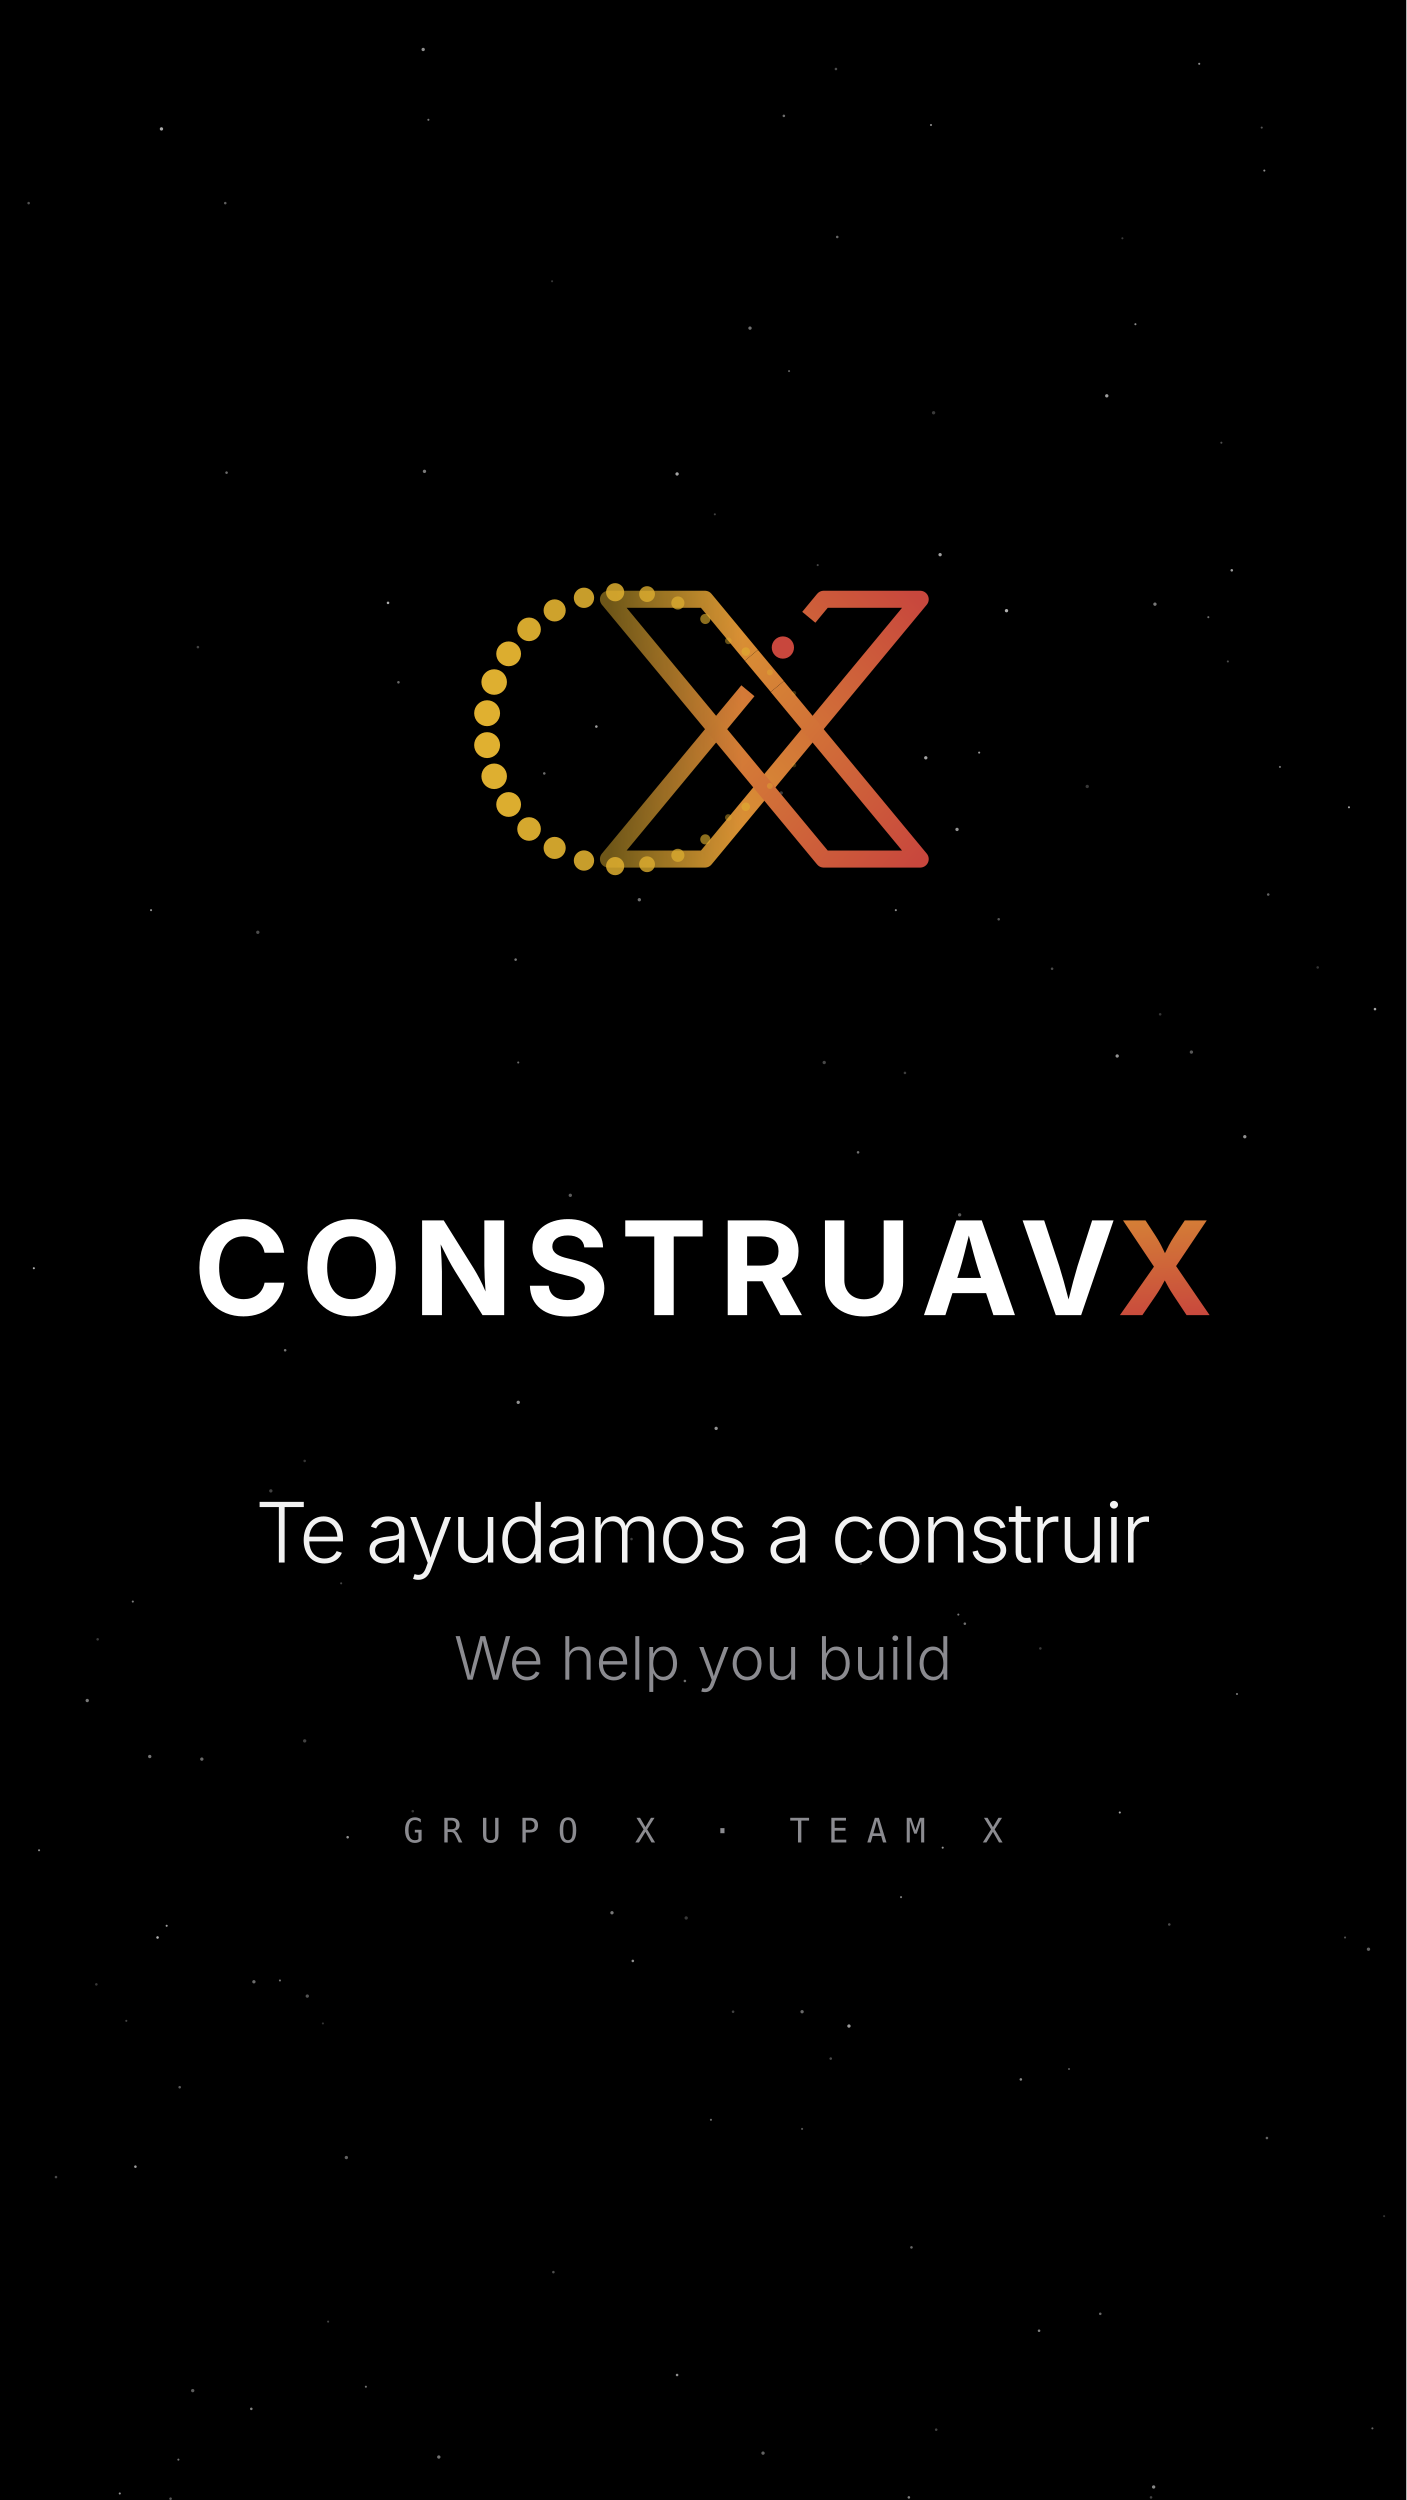
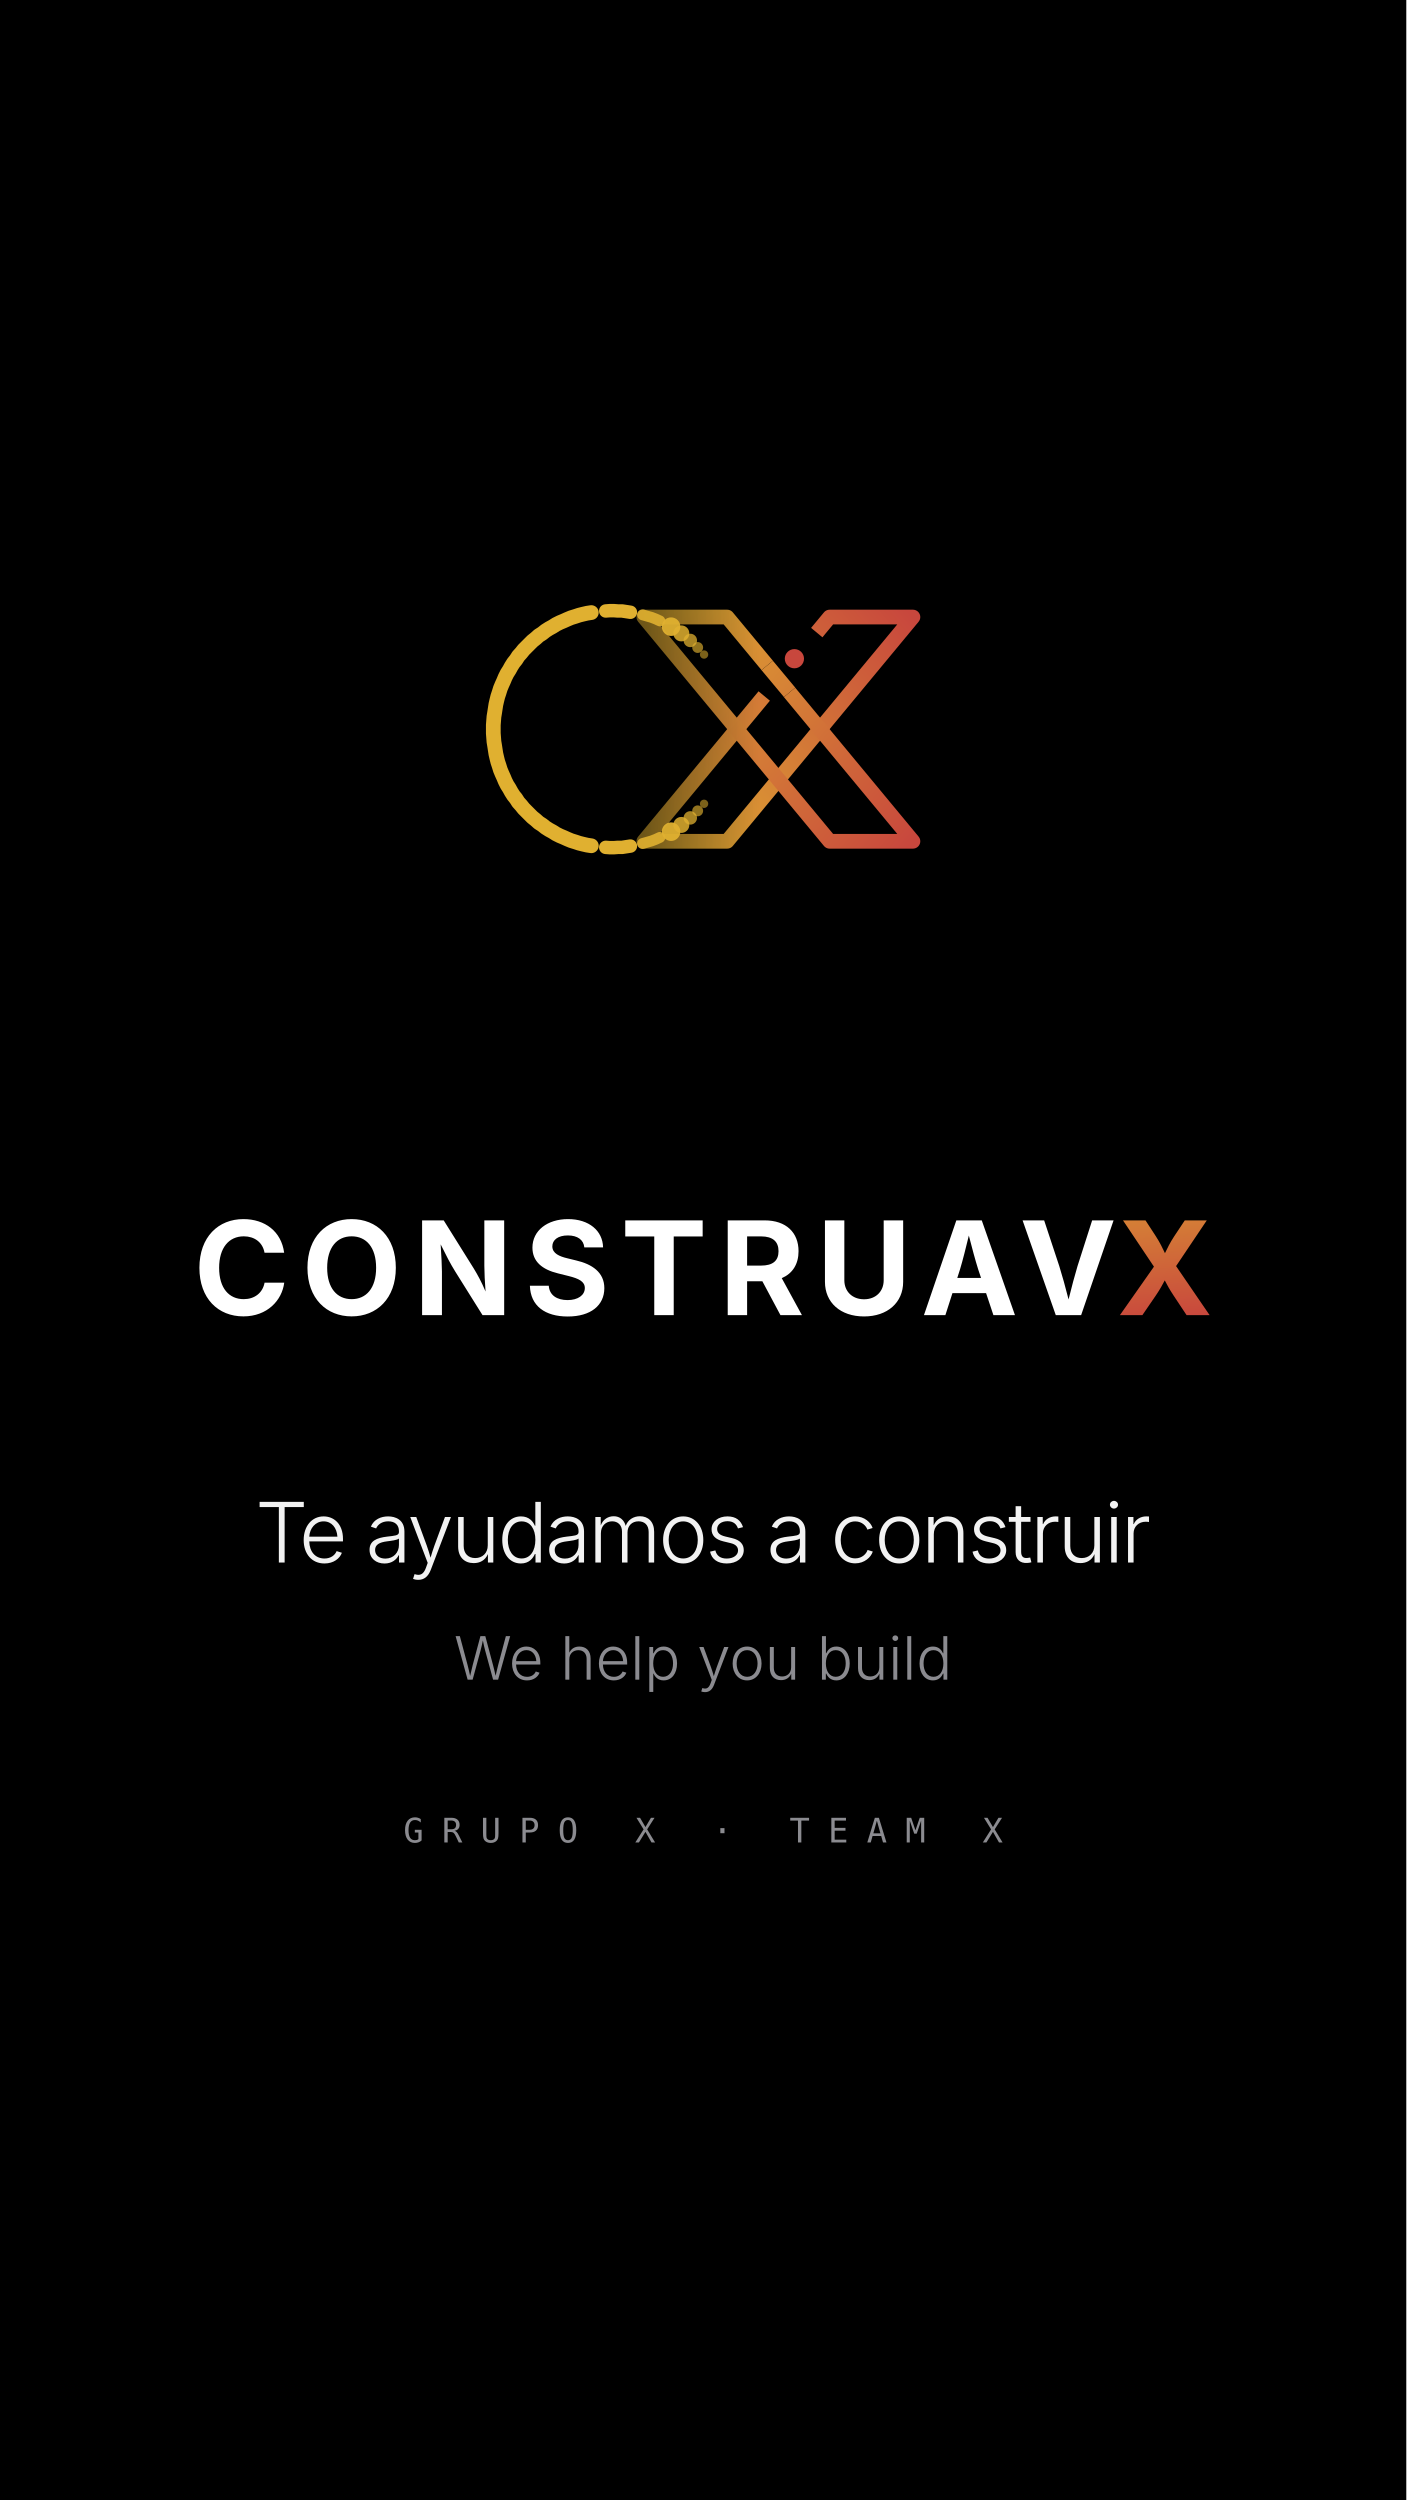
<svg xmlns="http://www.w3.org/2000/svg" viewBox="0 0 1080 1920">
  <rect width="1080" height="1920" fill="#000" />
-   <circle cx="115" cy="1349" r="1.3" fill="#fff" opacity="0.46" />
-   <circle cx="267" cy="1411" r="1" fill="#fff" opacity="0.57" />
-   <circle cx="711" cy="582" r="1.3" fill="#fff" opacity="0.64" />
-   <circle cx="425" cy="1745" r="1" fill="#fff" opacity="0.31" />
-   <circle cx="974" cy="687" r="1" fill="#fff" opacity="0.38" />
-   <circle cx="683" cy="991" r="0.8" fill="#fff" opacity="0.48" />
-   <circle cx="717" cy="317" r="1.3" fill="#fff" opacity="0.23" />
-   <circle cx="642" cy="53" r="1" fill="#fff" opacity="0.30" />
-   <circle cx="1056" cy="775" r="1" fill="#fff" opacity="0.65" />
-   <circle cx="102" cy="1230" r="0.8" fill="#fff" opacity="0.49" />
-   <circle cx="688" cy="699" r="0.8" fill="#fff" opacity="0.57" />
-   <circle cx="526" cy="1291" r="1" fill="#fff" opacity="0.43" />
-   <circle cx="236" cy="1533" r="1.3" fill="#fff" opacity="0.33" />
-   <circle cx="131" cy="1919" r="1" fill="#fff" opacity="0.34" />
-   <circle cx="30" cy="1421" r="0.8" fill="#fff" opacity="0.54" />
-   <circle cx="633" cy="816" r="1.3" fill="#fff" opacity="0.28" />
-   <circle cx="418" cy="594" r="1" fill="#fff" opacity="0.42" />
-   <circle cx="643" cy="182" r="1" fill="#fff" opacity="0.40" />
-   <circle cx="485" cy="1182" r="1" fill="#fff" opacity="0.23" />
-   <circle cx="155" cy="1351" r="1.3" fill="#fff" opacity="0.42" />
-   <circle cx="891" cy="779" r="1" fill="#fff" opacity="0.21" />
-   <circle cx="767" cy="706" r="1" fill="#fff" opacity="0.33" />
-   <circle cx="326" cy="362" r="1.3" fill="#fff" opacity="0.48" />
-   <circle cx="862" cy="183" r="0.8" fill="#fff" opacity="0.22" />
-   <circle cx="337" cy="1887" r="1.3" fill="#fff" opacity="0.45" />
-   <circle cx="563" cy="1545" r="1" fill="#fff" opacity="0.26" />
-   <circle cx="1033" cy="1488" r="0.8" fill="#fff" opacity="0.32" />
-   <circle cx="943" cy="508" r="0.8" fill="#fff" opacity="0.30" />
-   <circle cx="735" cy="637" r="1.3" fill="#fff" opacity="0.58" />
-   <circle cx="398" cy="1077" r="1.3" fill="#fff" opacity="0.57" />
-   <circle cx="850" cy="304" r="1.3" fill="#fff" opacity="0.62" />
-   <circle cx="396" cy="737" r="1" fill="#fff" opacity="0.47" />
-   <circle cx="835" cy="604" r="1.3" fill="#fff" opacity="0.22" />
-   <circle cx="695" cy="824" r="1" fill="#fff" opacity="0.24" />
-   <circle cx="872" cy="249" r="0.8" fill="#fff" opacity="0.55" />
-   <circle cx="152" cy="497" r="1" fill="#fff" opacity="0.26" />
-   <circle cx="969" cy="98" r="0.8" fill="#fff" opacity="0.33" />
-   <circle cx="398" cy="816" r="0.8" fill="#fff" opacity="0.42" />
-   <circle cx="97" cy="1552" r="0.8" fill="#fff" opacity="0.27" />
-   <circle cx="722" cy="426" r="1.3" fill="#fff" opacity="0.63" />
-   <circle cx="886" cy="1910" r="1.3" fill="#fff" opacity="0.53" />
-   <circle cx="602" cy="89" r="1" fill="#fff" opacity="0.43" />
-   <circle cx="1036" cy="620" r="0.8" fill="#fff" opacity="0.63" />
-   <circle cx="67" cy="1306" r="1.3" fill="#fff" opacity="0.47" />
-   <circle cx="104" cy="1664" r="1" fill="#fff" opacity="0.62" />
-   <circle cx="124" cy="99" r="1.3" fill="#fff" opacity="0.67" />
-   <circle cx="74" cy="1524" r="1" fill="#fff" opacity="0.22" />
-   <circle cx="1063" cy="1702" r="0.8" fill="#fff" opacity="0.20" />
-   <circle cx="486" cy="1506" r="1" fill="#fff" opacity="0.56" />
-   <circle cx="22" cy="156" r="1" fill="#fff" opacity="0.32" />
-   <circle cx="736" cy="1240" r="0.8" fill="#fff" opacity="0.47" />
-   <circle cx="860" cy="1392" r="0.8" fill="#fff" opacity="0.66" />
-   <circle cx="973" cy="1642" r="1" fill="#fff" opacity="0.39" />
-   <circle cx="317" cy="1391" r="1" fill="#fff" opacity="0.21" />
-   <circle cx="148" cy="1836" r="1.3" fill="#fff" opacity="0.36" />
-   <circle cx="234" cy="1122" r="1" fill="#fff" opacity="0.21" />
-   <circle cx="698" cy="1918" r="1" fill="#fff" opacity="0.49" />
-   <circle cx="858" cy="811" r="1.3" fill="#fff" opacity="0.58" />
-   <circle cx="1054" cy="1865" r="0.8" fill="#fff" opacity="0.39" />
-   <circle cx="773" cy="469" r="1.3" fill="#fff" opacity="0.69" />
-   <circle cx="821" cy="1589" r="0.8" fill="#fff" opacity="0.33" />
-   <circle cx="928" cy="474" r="0.8" fill="#fff" opacity="0.43" />
-   <circle cx="715" cy="96" r="0.8" fill="#fff" opacity="0.54" />
-   <circle cx="741" cy="1247" r="1" fill="#fff" opacity="0.43" />
-   <circle cx="971" cy="131" r="0.8" fill="#fff" opacity="0.55" />
-   <circle cx="198" cy="716" r="1.3" fill="#fff" opacity="0.30" />
-   <circle cx="116" cy="699" r="0.8" fill="#fff" opacity="0.58" />
-   <circle cx="376" cy="956" r="1" fill="#fff" opacity="0.22" />
-   <circle cx="659" cy="885" r="1" fill="#fff" opacity="0.44" />
-   <circle cx="329" cy="92" r="0.8" fill="#fff" opacity="0.46" />
-   <circle cx="737" cy="933" r="1.3" fill="#fff" opacity="0.35" />
-   <circle cx="724" cy="1419" r="0.8" fill="#fff" opacity="0.60" />
-   <circle cx="26" cy="974" r="0.8" fill="#fff" opacity="0.70" />
-   <circle cx="946" cy="438" r="1" fill="#fff" opacity="0.62" />
-   <circle cx="638" cy="1581" r="1" fill="#fff" opacity="0.29" />
-   <circle cx="266" cy="1657" r="1.3" fill="#fff" opacity="0.38" />
-   <circle cx="884" cy="1918" r="1" fill="#fff" opacity="0.26" />
-   <circle cx="43" cy="1672" r="1" fill="#fff" opacity="0.29" />
-   <circle cx="215" cy="1521" r="0.8" fill="#fff" opacity="0.46" />
-   <circle cx="798" cy="1790" r="1" fill="#fff" opacity="0.50" />
-   <circle cx="121" cy="1488" r="1" fill="#fff" opacity="0.69" />
-   <circle cx="652" cy="1556" r="1.3" fill="#fff" opacity="0.61" />
-   <circle cx="887" cy="464" r="1.3" fill="#fff" opacity="0.47" />
-   <circle cx="586" cy="1884" r="1.3" fill="#fff" opacity="0.39" />
-   <circle cx="576" cy="252" r="1.3" fill="#fff" opacity="0.44" />
-   <circle cx="128" cy="1479" r="0.8" fill="#fff" opacity="0.64" />
-   <circle cx="628" cy="434" r="0.8" fill="#fff" opacity="0.27" />
-   <circle cx="600" cy="609" r="1.3" fill="#fff" opacity="0.23" />
-   <circle cx="719" cy="1866" r="1" fill="#fff" opacity="0.26" />
-   <circle cx="546" cy="1628" r="0.8" fill="#fff" opacity="0.43" />
-   <circle cx="1051" cy="1497" r="1.3" fill="#fff" opacity="0.38" />
-   <circle cx="579" cy="611" r="0.8" fill="#fff" opacity="0.47" />
-   <circle cx="219" cy="1037" r="1" fill="#fff" opacity="0.46" />
-   <circle cx="845" cy="1777" r="1" fill="#fff" opacity="0.41" />
-   <circle cx="193" cy="1850" r="1" fill="#fff" opacity="0.51" />
-   <circle cx="520" cy="364" r="1.3" fill="#fff" opacity="0.64" />
-   <circle cx="470" cy="1469" r="1.3" fill="#fff" opacity="0.47" />
-   <circle cx="752" cy="578" r="0.8" fill="#fff" opacity="0.60" />
-   <circle cx="234" cy="1337" r="1.3" fill="#fff" opacity="0.26" />
-   <circle cx="262" cy="1216" r="0.8" fill="#fff" opacity="0.27" />
-   <circle cx="424" cy="216" r="0.8" fill="#fff" opacity="0.21" />
-   <circle cx="799" cy="1266" r="1" fill="#fff" opacity="0.22" />
-   <circle cx="298" cy="463" r="1" fill="#fff" opacity="0.68" />
-   <circle cx="248" cy="1554" r="0.8" fill="#fff" opacity="0.20" />
-   <circle cx="915" cy="808" r="1.3" fill="#fff" opacity="0.34" />
-   <circle cx="527" cy="1473" r="1.3" fill="#fff" opacity="0.22" />
-   <circle cx="956" cy="873" r="1.3" fill="#fff" opacity="0.57" />
-   <circle cx="281" cy="1833" r="0.8" fill="#fff" opacity="0.45" />
-   <circle cx="983" cy="589" r="0.8" fill="#fff" opacity="0.45" />
-   <circle cx="438" cy="918" r="1.3" fill="#fff" opacity="0.36" />
-   <circle cx="458" cy="558" r="1" fill="#fff" opacity="0.62" />
-   <circle cx="75" cy="1259" r="1" fill="#fff" opacity="0.23" />
-   <circle cx="174" cy="363" r="1" fill="#fff" opacity="0.42" />
-   <circle cx="1012" cy="743" r="1" fill="#fff" opacity="0.20" />
-   <circle cx="616" cy="1635" r="0.8" fill="#fff" opacity="0.34" />
-   <circle cx="550" cy="1097" r="1.3" fill="#fff" opacity="0.57" />
-   <circle cx="520" cy="1824" r="1" fill="#fff" opacity="0.56" />
-   <circle cx="491" cy="691" r="1.3" fill="#fff" opacity="0.44" />
-   <circle cx="808" cy="744" r="1" fill="#fff" opacity="0.29" />
-   <circle cx="137" cy="1889" r="0.8" fill="#fff" opacity="0.45" />
-   <circle cx="784" cy="1597" r="1" fill="#fff" opacity="0.53" />
-   <circle cx="252" cy="1783" r="0.8" fill="#fff" opacity="0.27" />
-   <circle cx="692" cy="1457" r="0.8" fill="#fff" opacity="0.50" />
-   <circle cx="938" cy="340" r="0.8" fill="#fff" opacity="0.31" />
-   <circle cx="138" cy="1603" r="1" fill="#fff" opacity="0.36" />
-   <circle cx="549" cy="395" r="0.8" fill="#fff" opacity="0.25" />
-   <circle cx="92" cy="1915" r="0.8" fill="#fff" opacity="0.58" />
-   <circle cx="606" cy="285" r="0.8" fill="#fff" opacity="0.37" />
-   <circle cx="616" cy="1545" r="1.3" fill="#fff" opacity="0.41" />
-   <circle cx="661" cy="1201" r="1" fill="#fff" opacity="0.21" />
-   <circle cx="921" cy="49" r="0.8" fill="#fff" opacity="0.56" />
-   <circle cx="208" cy="1145" r="1.3" fill="#fff" opacity="0.26" />
-   <circle cx="325" cy="38" r="1.3" fill="#fff" opacity="0.56" />
-   <circle cx="898" cy="1478" r="1" fill="#fff" opacity="0.29" />
-   <circle cx="306" cy="524" r="1" fill="#fff" opacity="0.41" />
-   <circle cx="950" cy="1301" r="0.8" fill="#fff" opacity="0.46" />
-   <circle cx="847" cy="957" r="1" fill="#fff" opacity="0.69" />
-   <circle cx="173" cy="156" r="1" fill="#fff" opacity="0.37" />
-   <circle cx="195" cy="1522" r="1.3" fill="#fff" opacity="0.42" />
-   <circle cx="700" cy="1726" r="1" fill="#fff" opacity="0.41" />
-   <g transform="translate(444.5 417.5) scale(2.850)">
+   <g transform="translate(474.8 437.0) scale(2.460)">
    <defs>
-       <linearGradient id="cg" gradientUnits="userSpaceOnUse" x1="-25" y1="0" x2="50" y2="0">
+       <linearGradient id="cg" gradientUnits="userSpaceOnUse" x1="-40" y1="0" x2="50" y2="0">
        <stop offset="0" stop-color="#E0B030" />
        <stop offset="1" stop-color="#E0B030" />
      </linearGradient>
    </defs>
    <g transform="translate(0 0) scale(1)">
      <defs>
        <linearGradient id="fg" gradientUnits="userSpaceOnUse" x1="8" y1="0" x2="44" y2="0">
          <stop offset="0" stop-color="#7d7d7d" />
          <stop offset="1" stop-color="#fff" />
        </linearGradient>
        <mask id="fm" maskUnits="userSpaceOnUse" x="-40" y="-10" width="170" height="120">
          <rect x="-40" y="-10" width="170" height="120" fill="url(#fg)" />
        </mask>
        <linearGradient id="g1" gradientUnits="userSpaceOnUse" x1="8" y1="15" x2="92" y2="85">
          <stop offset="0" stop-color="#E0B030" />
          <stop offset="1" stop-color="#C8473D" />
        </linearGradient>
        <linearGradient id="g2" gradientUnits="userSpaceOnUse" x1="92" y1="15" x2="8" y2="85">
          <stop offset="0" stop-color="#C8473D" />
          <stop offset="1" stop-color="#E0B030" />
        </linearGradient>
      </defs>
      <g fill="none" stroke-width="4.6" stroke-linejoin="round" stroke-linecap="round" mask="url(#fm)">
        <polygon points="66,15 92,15 34,85 8,85" stroke="url(#g2)" />
        <polygon points="8,15 34,15 92,85 66,85" stroke="url(#g1)" />
        <line x1="62.4" y1="20.2" x2="46" y2="40" stroke="#000" stroke-width="7.4" stroke-linecap="butt" />
        <line x1="46.5" y1="30.1" x2="53.5" y2="38.5" stroke="#000" stroke-width="8.6" stroke-linecap="butt" />
        <line x1="46.5" y1="30.1" x2="53.5" y2="38.5" stroke="url(#g1)" stroke-width="4.6" stroke-linecap="butt" />
      </g>
      <circle cx="55" cy="28" r="3" fill="#C8473D" />
    </g>
-     <circle cx="40.3" cy="26.2" r="0.90" fill="url(#cg)" opacity="0.45" />
-     <circle cx="34.1" cy="20.3" r="1.37" fill="url(#cg)" opacity="0.63" />
-     <circle cx="26.7" cy="16.0" r="1.77" fill="url(#cg)" opacity="0.71" />
-     <circle cx="18.4" cy="13.6" r="2.13" fill="url(#cg)" opacity="0.78" />
-     <circle cx="9.8" cy="13.1" r="2.45" fill="url(#cg)" opacity="0.84" />
-     <circle cx="1.4" cy="14.6" r="2.74" fill="url(#cg)" opacity="0.89" />
-     <circle cx="-6.5" cy="18.0" r="2.98" fill="url(#cg)" opacity="0.92" />
-     <circle cx="-13.4" cy="23.1" r="3.18" fill="url(#cg)" opacity="0.95" />
-     <circle cx="-18.9" cy="29.7" r="3.34" fill="url(#cg)" opacity="0.98" />
-     <circle cx="-22.8" cy="37.3" r="3.44" fill="url(#cg)" opacity="0.99" />
-     <circle cx="-24.7" cy="45.7" r="3.49" fill="url(#cg)" opacity="1.00" />
-     <circle cx="-24.7" cy="54.3" r="3.49" fill="url(#cg)" opacity="1.00" />
-     <circle cx="-22.8" cy="62.7" r="3.44" fill="url(#cg)" opacity="0.99" />
-     <circle cx="-18.9" cy="70.3" r="3.34" fill="url(#cg)" opacity="0.98" />
-     <circle cx="-13.4" cy="76.9" r="3.18" fill="url(#cg)" opacity="0.95" />
-     <circle cx="-6.5" cy="82.0" r="2.98" fill="url(#cg)" opacity="0.92" />
-     <circle cx="1.4" cy="85.4" r="2.74" fill="url(#cg)" opacity="0.89" />
-     <circle cx="9.8" cy="86.9" r="2.45" fill="url(#cg)" opacity="0.84" />
-     <circle cx="18.4" cy="86.4" r="2.13" fill="url(#cg)" opacity="0.78" />
-     <circle cx="26.7" cy="84.0" r="1.77" fill="url(#cg)" opacity="0.71" />
-     <circle cx="34.1" cy="79.7" r="1.37" fill="url(#cg)" opacity="0.63" />
-     <circle cx="40.3" cy="73.8" r="0.90" fill="url(#cg)" opacity="0.45" />
-     <circle cx="45.0" cy="29.1" r="1.15" fill="#E0B030" opacity="0.55" />
-     <circle cx="51.5" cy="34.7" r="0.80" fill="#E0B030" opacity="0.40" />
-     <circle cx="58.0" cy="40.3" r="0.60" fill="#E0B030" opacity="0.25" />
-     <circle cx="45.0" cy="70.9" r="1.15" fill="#E0B030" opacity="0.55" />
-     <circle cx="51.5" cy="65.3" r="0.80" fill="#E0B030" opacity="0.40" />
-     <circle cx="58.0" cy="59.7" r="0.60" fill="#E0B030" opacity="0.25" />
+     <path d="M-8.4 13.6 L-9.7 13.8 L-11.0 14.1 L-12.2 14.4 L-13.4 14.8 L-14.7 15.2 L-15.9 15.7 L-17.0 16.2 L-18.2 16.7 L-19.4 17.3 L-20.5 18.0 L-21.6 18.6 L-22.7 19.3 L-23.7 20.1 L-24.8 20.8 L-25.8 21.7 L-26.8 22.5 L-27.7 23.4 L-28.6 24.3 L-29.5 25.2 L-30.3 26.2 L-31.2 27.2 L-31.9 28.3 L-32.7 29.3 L-33.4 30.4 L-34.0 31.5 L-34.7 32.6 L-35.3 33.8 L-35.8 35.0 L-36.3 36.1 L-36.8 37.3 L-37.2 38.6 L-37.6 39.8 L-37.9 41.0 L-38.2 42.3 L-38.4 43.6 L-38.6 44.9 L-38.8 46.1 L-38.9 47.4 L-39.0 48.7 L-39.0 50.0 L-39.0 51.3 L-38.9 52.6 L-38.8 53.9 L-38.6 55.1 L-38.4 56.4 L-38.2 57.7 L-37.9 59.0 L-37.6 60.2 L-37.2 61.4 L-36.8 62.7 L-36.3 63.9 L-35.8 65.0 L-35.3 66.2 L-34.7 67.4 L-34.0 68.5 L-33.4 69.6 L-32.7 70.7 L-31.9 71.7 L-31.2 72.8 L-30.3 73.8 L-29.5 74.8 L-28.6 75.7 L-27.7 76.6 L-26.8 77.5 L-25.8 78.3 L-24.8 79.2 L-23.7 79.9 L-22.7 80.7 L-21.6 81.4 L-20.5 82.0 L-19.4 82.7 L-18.2 83.3 L-17.0 83.8 L-15.9 84.3 L-14.7 84.8 L-13.4 85.2 L-12.2 85.6 L-11.0 85.9 L-9.7 86.2 L-8.4 86.4" fill="none" stroke="url(#cg)" stroke-width="4.6" stroke-linecap="round" stroke-linejoin="round" opacity="1" />
+     <path d="M-3.9 13.1 L-2.6 13.0 L-1.4 13.0 L-0.1 13.1 L1.2 13.1 L2.5 13.3 L3.8 13.5" fill="none" stroke="url(#cg)" stroke-width="4.2" stroke-linecap="round" stroke-linejoin="round" opacity="1" />
+     <path d="M7.6 14.3 L9.0 14.7 L10.4 15.1 L11.7 15.6 L13.0 16.2" fill="none" stroke="url(#cg)" stroke-width="3.4" stroke-linecap="round" stroke-linejoin="round" opacity="0.9" />
+     <circle cx="16.5" cy="18.0" r="2.9" fill="url(#cg)" opacity="0.95" />
+     <circle cx="19.7" cy="20.1" r="2.5" fill="url(#cg)" opacity="0.85" />
+     <circle cx="22.5" cy="22.3" r="2.1" fill="url(#cg)" opacity="0.75" />
+     <circle cx="24.8" cy="24.5" r="1.7" fill="url(#cg)" opacity="0.65" />
+     <circle cx="26.8" cy="26.7" r="1.3" fill="url(#cg)" opacity="0.55" />
+     <path d="M-3.9 86.9 L-2.6 87.0 L-1.4 87.0 L-0.1 86.9 L1.2 86.9 L2.5 86.7 L3.8 86.5" fill="none" stroke="url(#cg)" stroke-width="4.2" stroke-linecap="round" stroke-linejoin="round" opacity="1" />
+     <path d="M7.6 85.7 L9.0 85.3 L10.4 84.9 L11.7 84.4 L13.0 83.8" fill="none" stroke="url(#cg)" stroke-width="3.4" stroke-linecap="round" stroke-linejoin="round" opacity="0.9" />
+     <circle cx="16.5" cy="82.0" r="2.9" fill="url(#cg)" opacity="0.95" />
+     <circle cx="19.7" cy="79.9" r="2.5" fill="url(#cg)" opacity="0.85" />
+     <circle cx="22.5" cy="77.7" r="2.1" fill="url(#cg)" opacity="0.75" />
+     <circle cx="24.8" cy="75.5" r="1.7" fill="url(#cg)" opacity="0.65" />
+     <circle cx="26.8" cy="73.3" r="1.3" fill="url(#cg)" opacity="0.55" />
  </g>
  <defs>
    <linearGradient id="wg" x1="0" y1="0" x2="1" y2="1">
      <stop offset="0" stop-color="#E0B030" />
      <stop offset="1" stop-color="#C8473D" />
    </linearGradient>
  </defs>
  <text x="540" y="1010" text-anchor="middle" font-family="'Montserrat','Inter','Helvetica Neue',Arial,sans-serif" font-weight="700" font-size="100" letter-spacing="9.0" fill="#fff">CONSTRUAV<tspan fill="url(#wg)">X</tspan>
  </text>
  <text x="540" y="1200" text-anchor="middle" font-family="'Inter Tight','Inter','Helvetica Neue',Arial,sans-serif" font-weight="300" font-size="64" fill="#f2f2f2" letter-spacing="-2">Te ayudamos a construir</text>
  <text x="540" y="1290" text-anchor="middle" font-family="'Inter Tight','Inter','Helvetica Neue',Arial,sans-serif" font-weight="300" font-size="46" fill="#8b8b90" letter-spacing="0">We help you build</text>
  <text x="540" y="1415" text-anchor="middle" font-family="'JetBrains Mono','DejaVu Sans Mono',monospace" font-weight="400" font-size="26" fill="#8b8b90" letter-spacing="14">GRUPO X · TEAM X</text>
</svg>
